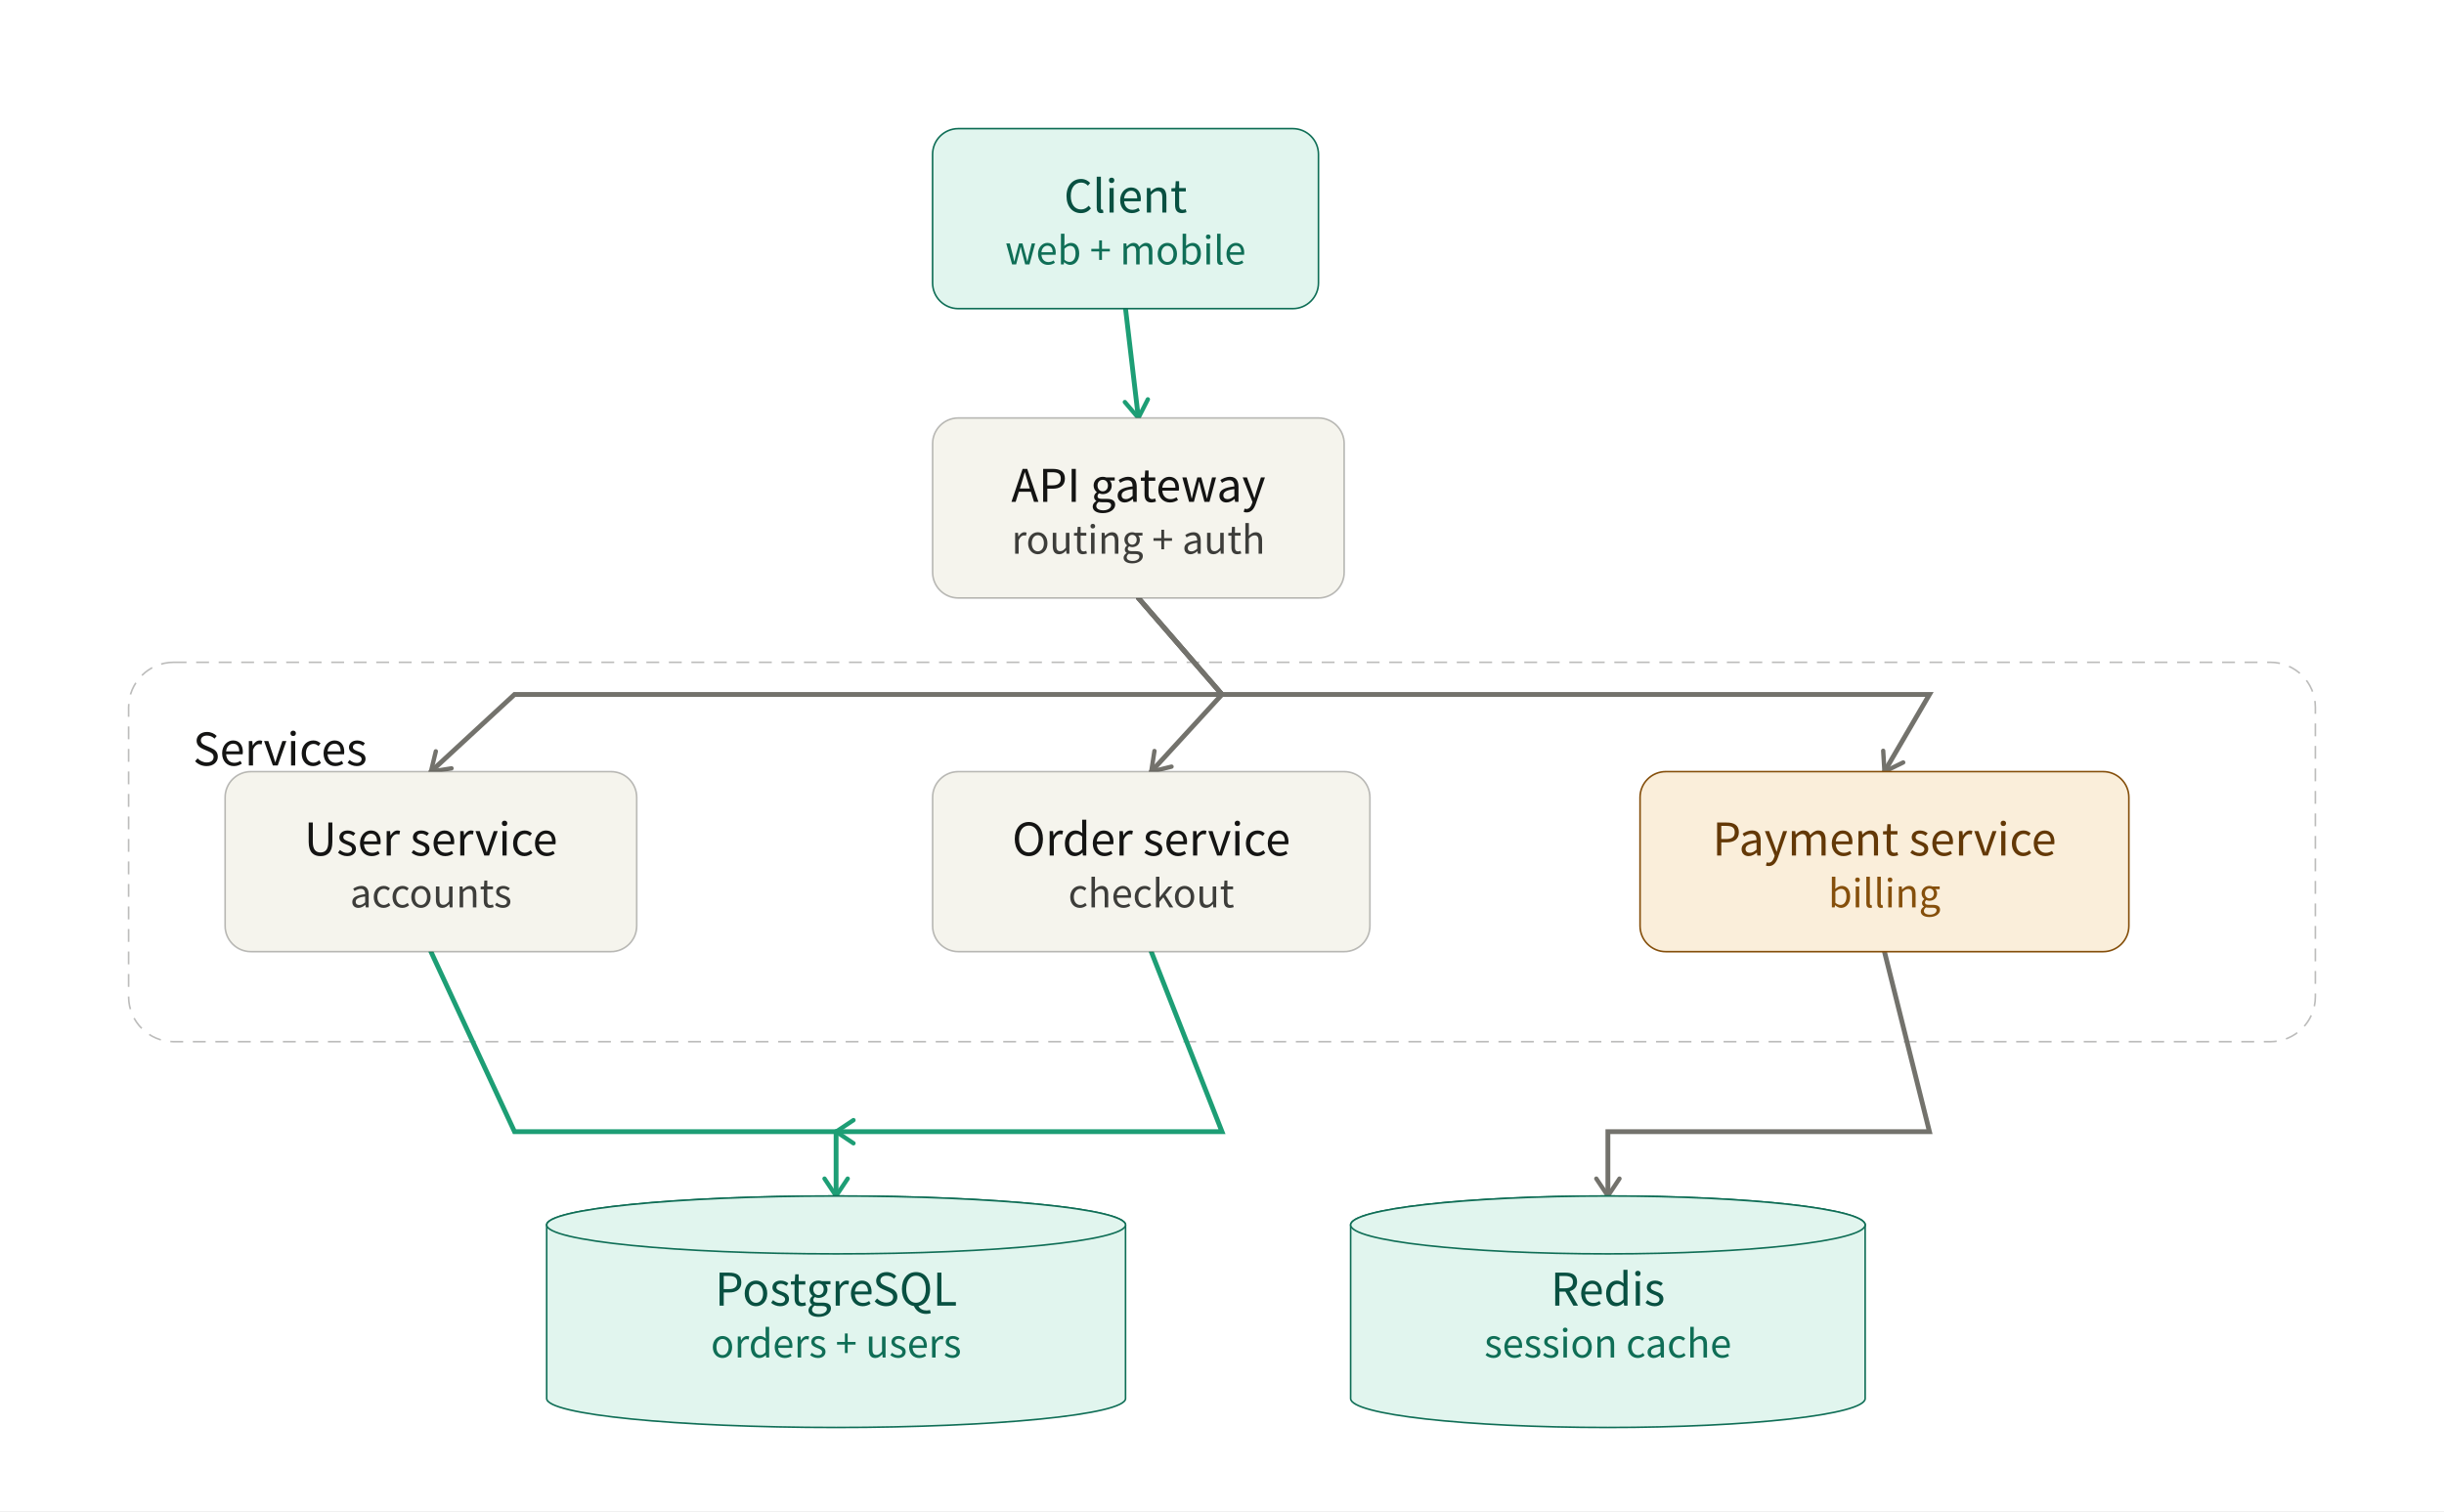
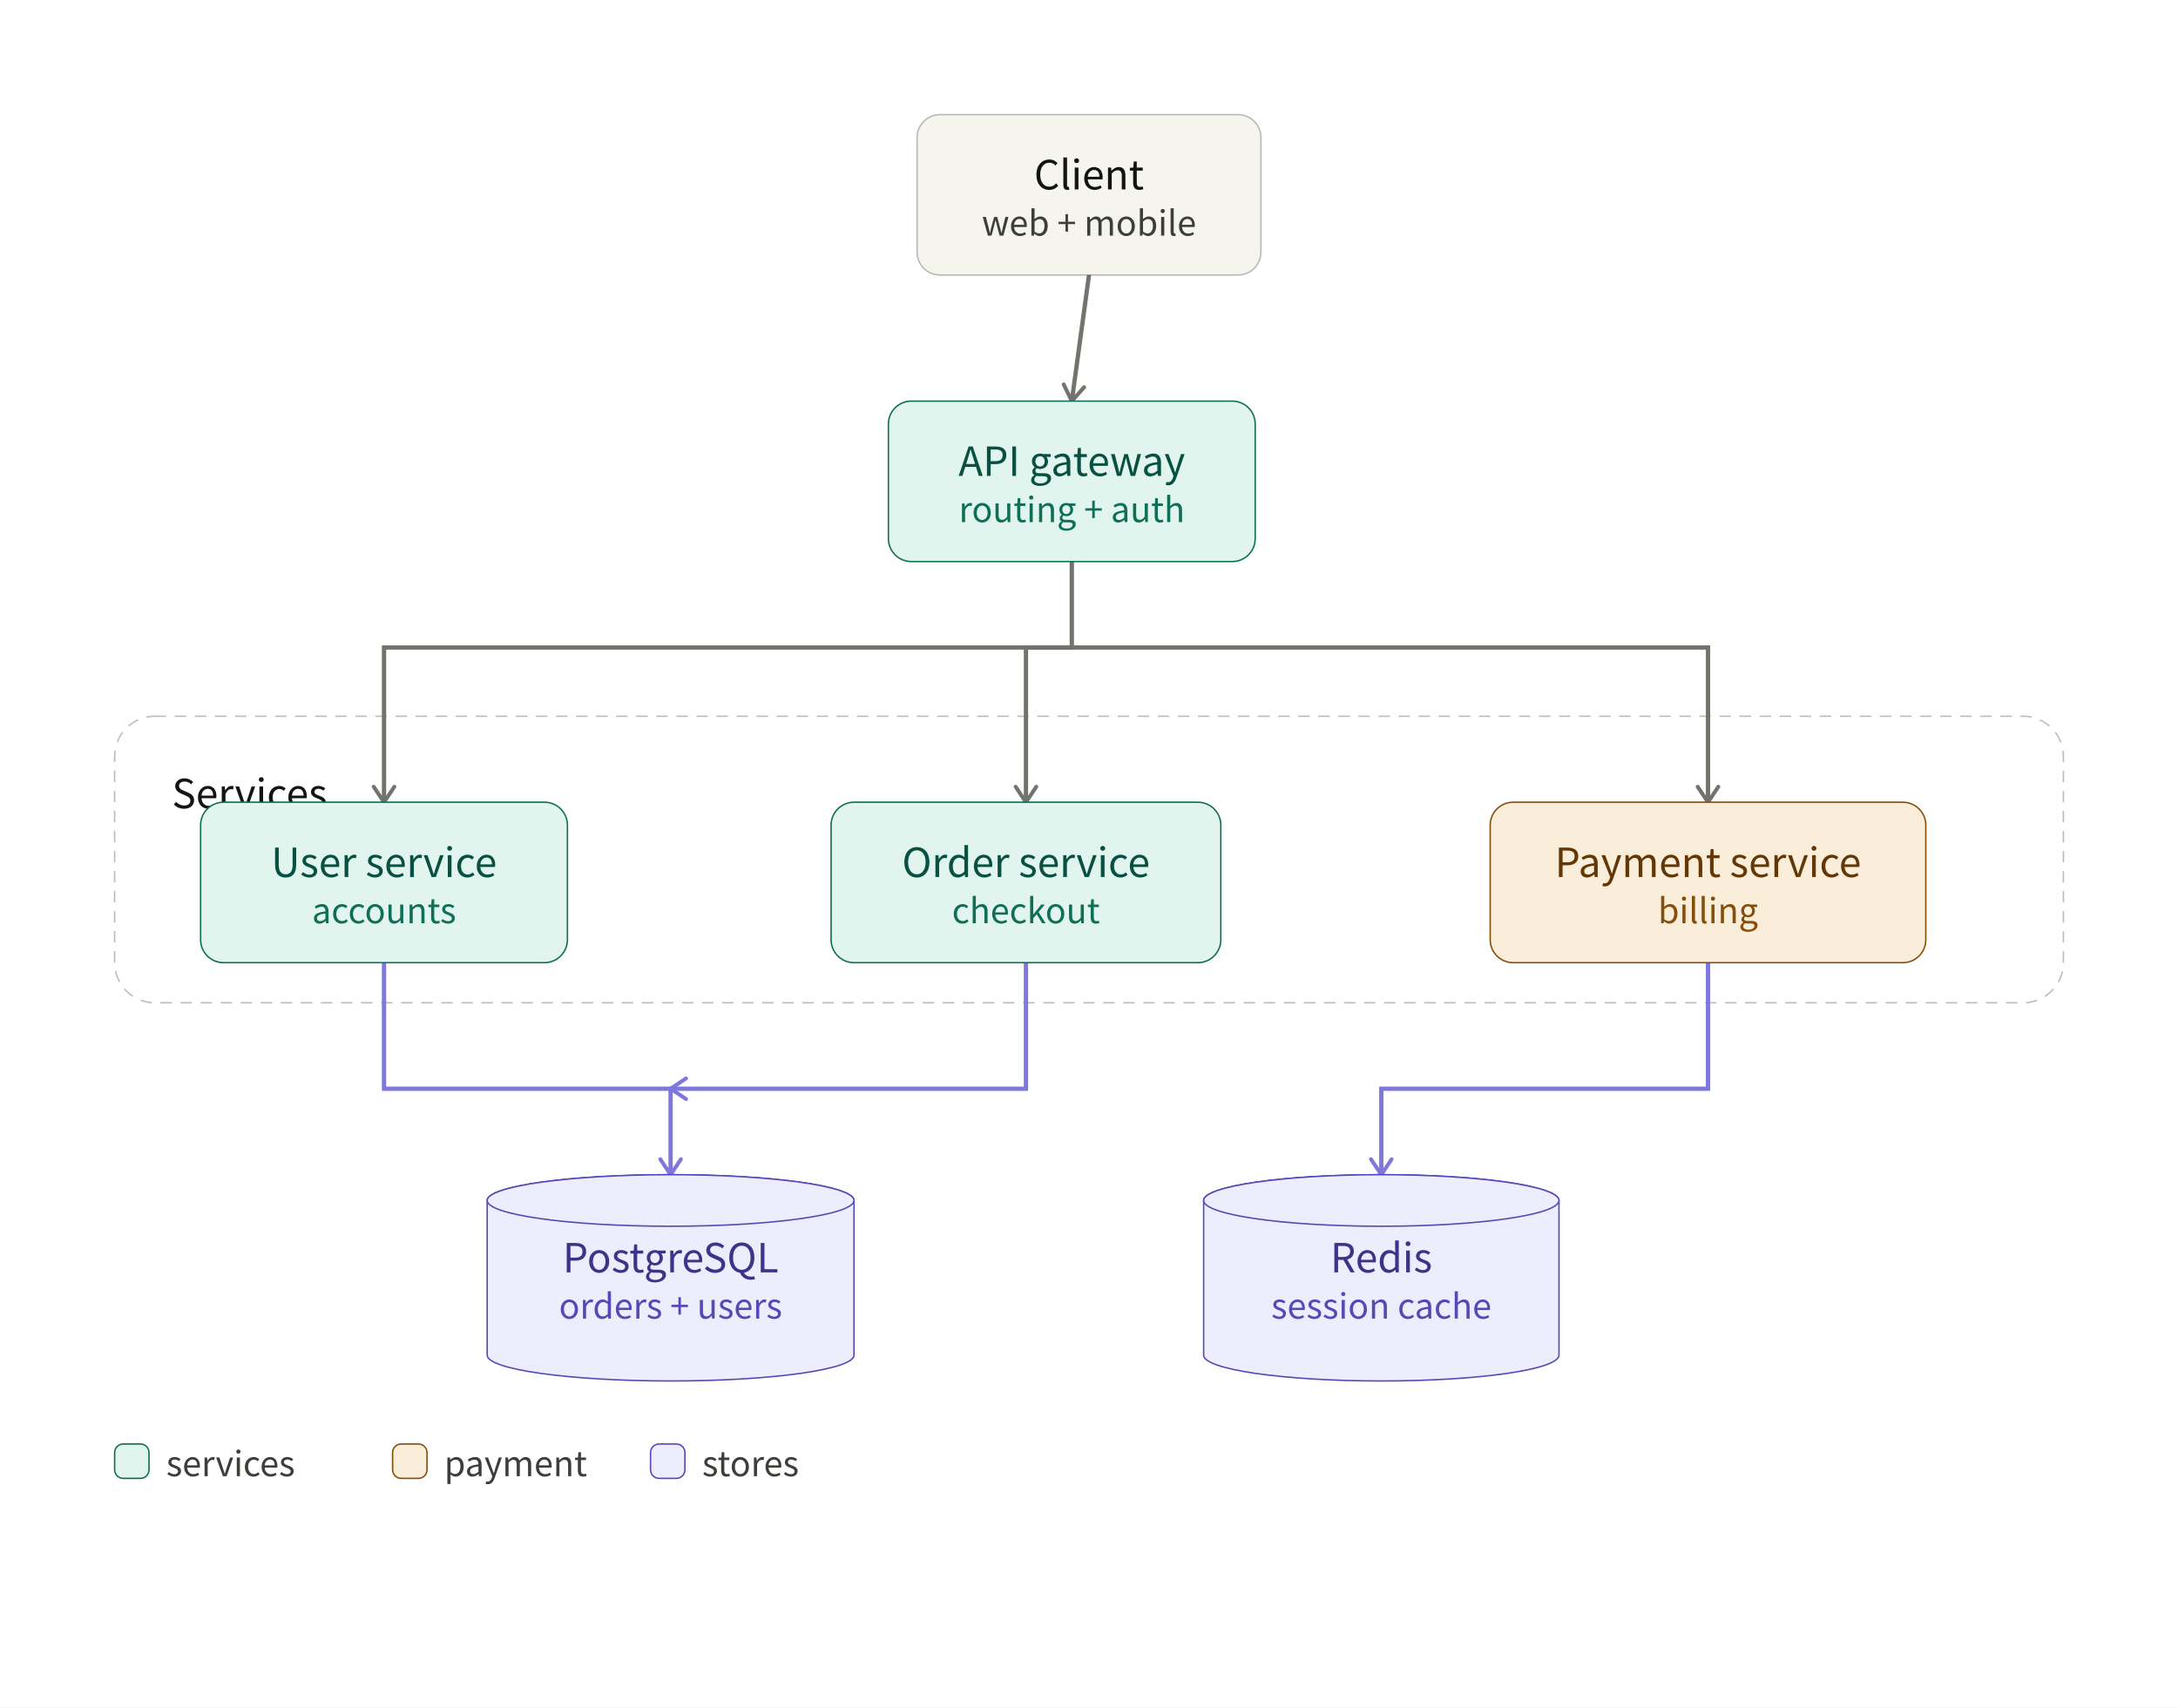
- <svg xmlns="http://www.w3.org/2000/svg" viewBox="0 0 760 470" width="760" height="470" role="img">
+ <svg xmlns="http://www.w3.org/2000/svg" viewBox="0 0 760 596" width="760" height="596" role="img">
  <style>text { font-family: 'Anthropic Sans', -apple-system, BlinkMacSystemFont, 'Segoe UI', 'PingFang SC', 'Microsoft YaHei', 'Hiragino Sans GB', 'Noto Sans CJK SC', sans-serif; }</style>
  <defs>
    <marker id="arrow" viewBox="0 0 10 10" refX="8" refY="5" markerWidth="6" markerHeight="6" orient="auto-start-reverse">
      <path d="M2 1L8 5L2 9" fill="none" stroke="context-stroke" stroke-width="1.5" stroke-linecap="round" stroke-linejoin="round" />
    </marker>
  </defs>
-   <rect width="760" height="470" fill="#FFFFFF" />
-   <rect x="40" y="206" width="680" height="118" rx="14" fill="none" stroke="rgba(31,30,29,0.3)" stroke-width="0.5" stroke-dasharray="4 3" />
-   <text x="60" y="232" dominant-baseline="central" font-size="14" font-weight="500" fill="#141413">Services</text>
-   <line x1="350" y1="96" x2="354" y2="130" stroke="#1D9E75" stroke-width="1.5" stroke-linecap="round" marker-end="url(#arrow)" />
-   <path d="M354 186 L380 216 L160 216 L134 240" fill="none" stroke="#73726C" stroke-width="1.5" stroke-linecap="round" marker-end="url(#arrow)" />
-   <path d="M354 186 L380 216 L358 240" fill="none" stroke="#73726C" stroke-width="1.5" stroke-linecap="round" marker-end="url(#arrow)" />
-   <path d="M354 186 L380 216 L600 216 L586 240" fill="none" stroke="#73726C" stroke-width="1.5" stroke-linecap="round" marker-end="url(#arrow)" />
-   <path d="M134 296 L160 352 L260 352 L260 372" fill="none" stroke="#1D9E75" stroke-width="1.5" stroke-linecap="round" marker-end="url(#arrow)" />
-   <path d="M358 296 L380 352 L260 352" fill="none" stroke="#1D9E75" stroke-width="1.5" stroke-linecap="round" marker-end="url(#arrow)" />
-   <path d="M586 296 L600 352 L500 352 L500 372" fill="none" stroke="#73726C" stroke-width="1.5" stroke-linecap="round" marker-end="url(#arrow)" />
-   <rect x="290" y="40" width="120" height="56" rx="8" fill="#E1F5EE" stroke="#0F6E56" stroke-width="0.5" />
-   <rect x="290" y="130" width="128" height="56" rx="8" fill="#F5F4ED" stroke="rgba(31,30,29,0.3)" stroke-width="0.5" />
-   <rect x="70" y="240" width="128" height="56" rx="8" fill="#F5F4ED" stroke="rgba(31,30,29,0.3)" stroke-width="0.5" />
-   <rect x="290" y="240" width="136" height="56" rx="8" fill="#F5F4ED" stroke="rgba(31,30,29,0.3)" stroke-width="0.5" />
-   <rect x="510" y="240" width="152" height="56" rx="8" fill="#FAEEDA" stroke="#854F0B" stroke-width="0.5" />
-   <path d="M 170 381 A 90 9 0 0 1 350 381 L 350 435 A 90 9 0 0 1 170 435 Z" fill="#E1F5EE" stroke="#0F6E56" stroke-width="0.5" />
-   <ellipse cx="260" cy="381" rx="90" ry="9" fill="#E1F5EE" stroke="#0F6E56" stroke-width="0.5" />
-   <path d="M 420 381 A 80 9 0 0 1 580 381 L 580 435 A 80 9 0 0 1 420 435 Z" fill="#E1F5EE" stroke="#0F6E56" stroke-width="0.5" />
-   <ellipse cx="500" cy="381" rx="80" ry="9" fill="#E1F5EE" stroke="#0F6E56" stroke-width="0.5" />
-   <text x="350" y="60" text-anchor="middle" dominant-baseline="central" font-size="14" font-weight="500" fill="#085041">Client</text>
-   <text x="350" y="77" text-anchor="middle" dominant-baseline="central" font-size="12" fill="#0F6E56">web + mobile</text>
-   <text x="354" y="150" text-anchor="middle" dominant-baseline="central" font-size="14" font-weight="500" fill="#141413">API gateway</text>
-   <text x="354" y="167" text-anchor="middle" dominant-baseline="central" font-size="12" fill="#3D3D3A">routing + auth</text>
-   <text x="134" y="260" text-anchor="middle" dominant-baseline="central" font-size="14" font-weight="500" fill="#141413">User service</text>
-   <text x="134" y="277" text-anchor="middle" dominant-baseline="central" font-size="12" fill="#3D3D3A">accounts</text>
-   <text x="358" y="260" text-anchor="middle" dominant-baseline="central" font-size="14" font-weight="500" fill="#141413">Order service</text>
-   <text x="358" y="277" text-anchor="middle" dominant-baseline="central" font-size="12" fill="#3D3D3A">checkout</text>
-   <text x="586" y="260" text-anchor="middle" dominant-baseline="central" font-size="14" font-weight="500" fill="#633806">Payment service</text>
-   <text x="586" y="277" text-anchor="middle" dominant-baseline="central" font-size="12" fill="#854F0B">billing</text>
-   <text x="260" y="400" text-anchor="middle" dominant-baseline="central" font-size="14" font-weight="500" fill="#085041">PostgreSQL</text>
-   <text x="260" y="417" text-anchor="middle" dominant-baseline="central" font-size="12" fill="#0F6E56">orders + users</text>
-   <text x="500" y="400" text-anchor="middle" dominant-baseline="central" font-size="14" font-weight="500" fill="#085041">Redis</text>
-   <text x="500" y="417" text-anchor="middle" dominant-baseline="central" font-size="12" fill="#0F6E56">session cache</text>
+   <rect width="760" height="596" fill="#FFFFFF" />
+   <rect x="40" y="250" width="680" height="100" rx="14" fill="none" stroke="rgba(31,30,29,0.3)" stroke-width="0.5" stroke-dasharray="4 3" />
+   <text x="60" y="276" dominant-baseline="central" font-size="14" font-weight="500" fill="#141413">Services</text>
+   <line x1="380" y1="96" x2="374" y2="140" stroke="#73726C" stroke-width="1.5" stroke-linecap="round" marker-end="url(#arrow)" />
+   <line x1="374" y1="196" x2="374" y2="226" stroke="#73726C" stroke-width="1.5" stroke-linecap="round" />
+   <path d="M374 226 L134 226 L134 280" fill="none" stroke="#73726C" stroke-width="1.5" stroke-linecap="round" marker-end="url(#arrow)" />
+   <path d="M374 226 L358 226 L358 280" fill="none" stroke="#73726C" stroke-width="1.5" stroke-linecap="round" marker-end="url(#arrow)" />
+   <path d="M374 226 L596 226 L596 280" fill="none" stroke="#73726C" stroke-width="1.5" stroke-linecap="round" marker-end="url(#arrow)" />
+   <path d="M134 336 L134 380 L234 380 L234 410" fill="none" stroke="#7F77DD" stroke-width="1.5" stroke-linecap="round" marker-end="url(#arrow)" />
+   <path d="M358 336 L358 380 L234 380" fill="none" stroke="#7F77DD" stroke-width="1.5" stroke-linecap="round" marker-end="url(#arrow)" />
+   <path d="M596 336 L596 380 L482 380 L482 410" fill="none" stroke="#7F77DD" stroke-width="1.5" stroke-linecap="round" marker-end="url(#arrow)" />
+   <rect x="320" y="40" width="120" height="56" rx="8" fill="#F5F4ED" stroke="rgba(31,30,29,0.3)" stroke-width="0.5" />
+   <rect x="310" y="140" width="128" height="56" rx="8" fill="#E1F5EE" stroke="#0F6E56" stroke-width="0.5" />
+   <rect x="70" y="280" width="128" height="56" rx="8" fill="#E1F5EE" stroke="#0F6E56" stroke-width="0.5" />
+   <rect x="290" y="280" width="136" height="56" rx="8" fill="#E1F5EE" stroke="#0F6E56" stroke-width="0.5" />
+   <rect x="520" y="280" width="152" height="56" rx="8" fill="#FAEEDA" stroke="#854F0B" stroke-width="0.5" />
+   <path d="M 170 419 A 64 9 0 0 1 298 419 L 298 473 A 64 9 0 0 1 170 473 Z" fill="#EEEDFE" stroke="#534AB7" stroke-width="0.5" />
+   <ellipse cx="234" cy="419" rx="64" ry="9" fill="#EEEDFE" stroke="#534AB7" stroke-width="0.5" />
+   <path d="M 420 419 A 62 9 0 0 1 544 419 L 544 473 A 62 9 0 0 1 420 473 Z" fill="#EEEDFE" stroke="#534AB7" stroke-width="0.5" />
+   <ellipse cx="482" cy="419" rx="62" ry="9" fill="#EEEDFE" stroke="#534AB7" stroke-width="0.5" />
+   <text x="380" y="60" text-anchor="middle" dominant-baseline="central" font-size="14" font-weight="500" fill="#141413">Client</text>
+   <text x="380" y="77" text-anchor="middle" dominant-baseline="central" font-size="12" fill="#3D3D3A">web + mobile</text>
+   <text x="374" y="160" text-anchor="middle" dominant-baseline="central" font-size="14" font-weight="500" fill="#085041">API gateway</text>
+   <text x="374" y="177" text-anchor="middle" dominant-baseline="central" font-size="12" fill="#0F6E56">routing + auth</text>
+   <text x="134" y="300" text-anchor="middle" dominant-baseline="central" font-size="14" font-weight="500" fill="#085041">User service</text>
+   <text x="134" y="317" text-anchor="middle" dominant-baseline="central" font-size="12" fill="#0F6E56">accounts</text>
+   <text x="358" y="300" text-anchor="middle" dominant-baseline="central" font-size="14" font-weight="500" fill="#085041">Order service</text>
+   <text x="358" y="317" text-anchor="middle" dominant-baseline="central" font-size="12" fill="#0F6E56">checkout</text>
+   <text x="596" y="300" text-anchor="middle" dominant-baseline="central" font-size="14" font-weight="500" fill="#633806">Payment service</text>
+   <text x="596" y="317" text-anchor="middle" dominant-baseline="central" font-size="12" fill="#854F0B">billing</text>
+   <text x="234" y="438" text-anchor="middle" dominant-baseline="central" font-size="14" font-weight="500" fill="#3C3489">PostgreSQL</text>
+   <text x="234" y="455" text-anchor="middle" dominant-baseline="central" font-size="12" fill="#534AB7">orders + users</text>
+   <text x="482" y="438" text-anchor="middle" dominant-baseline="central" font-size="14" font-weight="500" fill="#3C3489">Redis</text>
+   <text x="482" y="455" text-anchor="middle" dominant-baseline="central" font-size="12" fill="#534AB7">session cache</text>
+   <rect x="40" y="504" width="12" height="12" rx="3" fill="#E1F5EE" stroke="#0F6E56" stroke-width="0.5" />
+   <text x="58" y="510" dominant-baseline="central" font-size="12" fill="#3D3D3A">services</text>
+   <rect x="137" y="504" width="12" height="12" rx="3" fill="#FAEEDA" stroke="#854F0B" stroke-width="0.5" />
+   <text x="155" y="510" dominant-baseline="central" font-size="12" fill="#3D3D3A">payment</text>
+   <rect x="227" y="504" width="12" height="12" rx="3" fill="#EEEDFE" stroke="#534AB7" stroke-width="0.5" />
+   <text x="245" y="510" dominant-baseline="central" font-size="12" fill="#3D3D3A">stores</text>
</svg>
